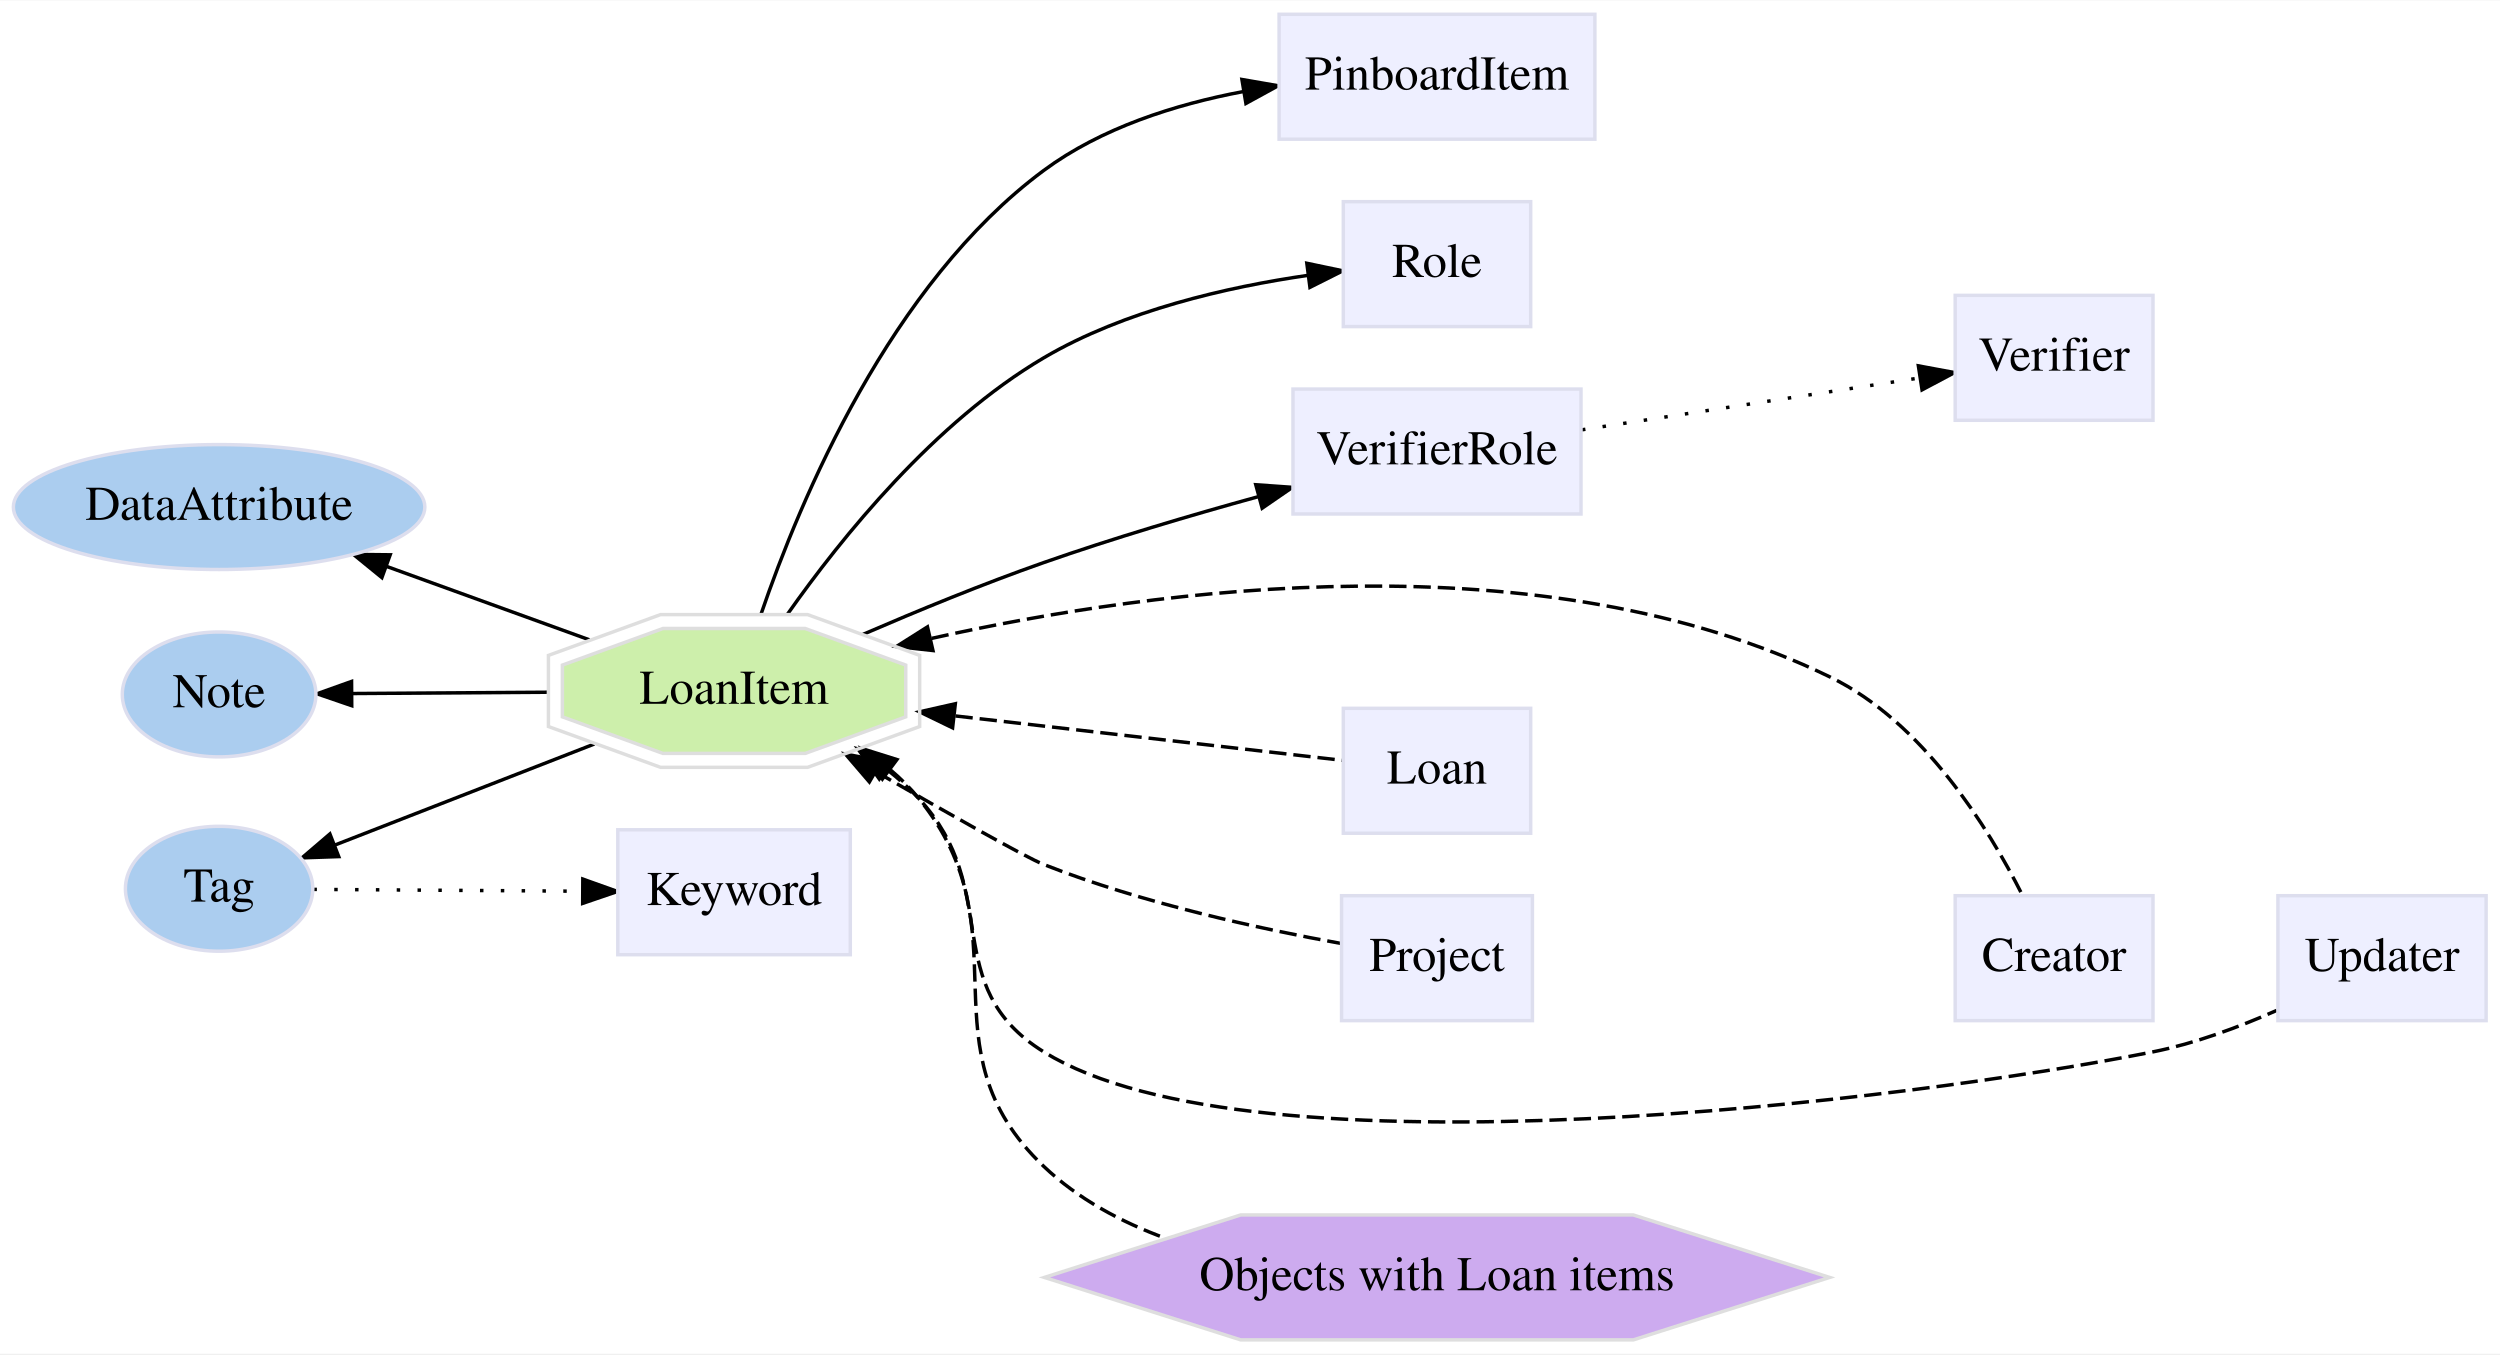
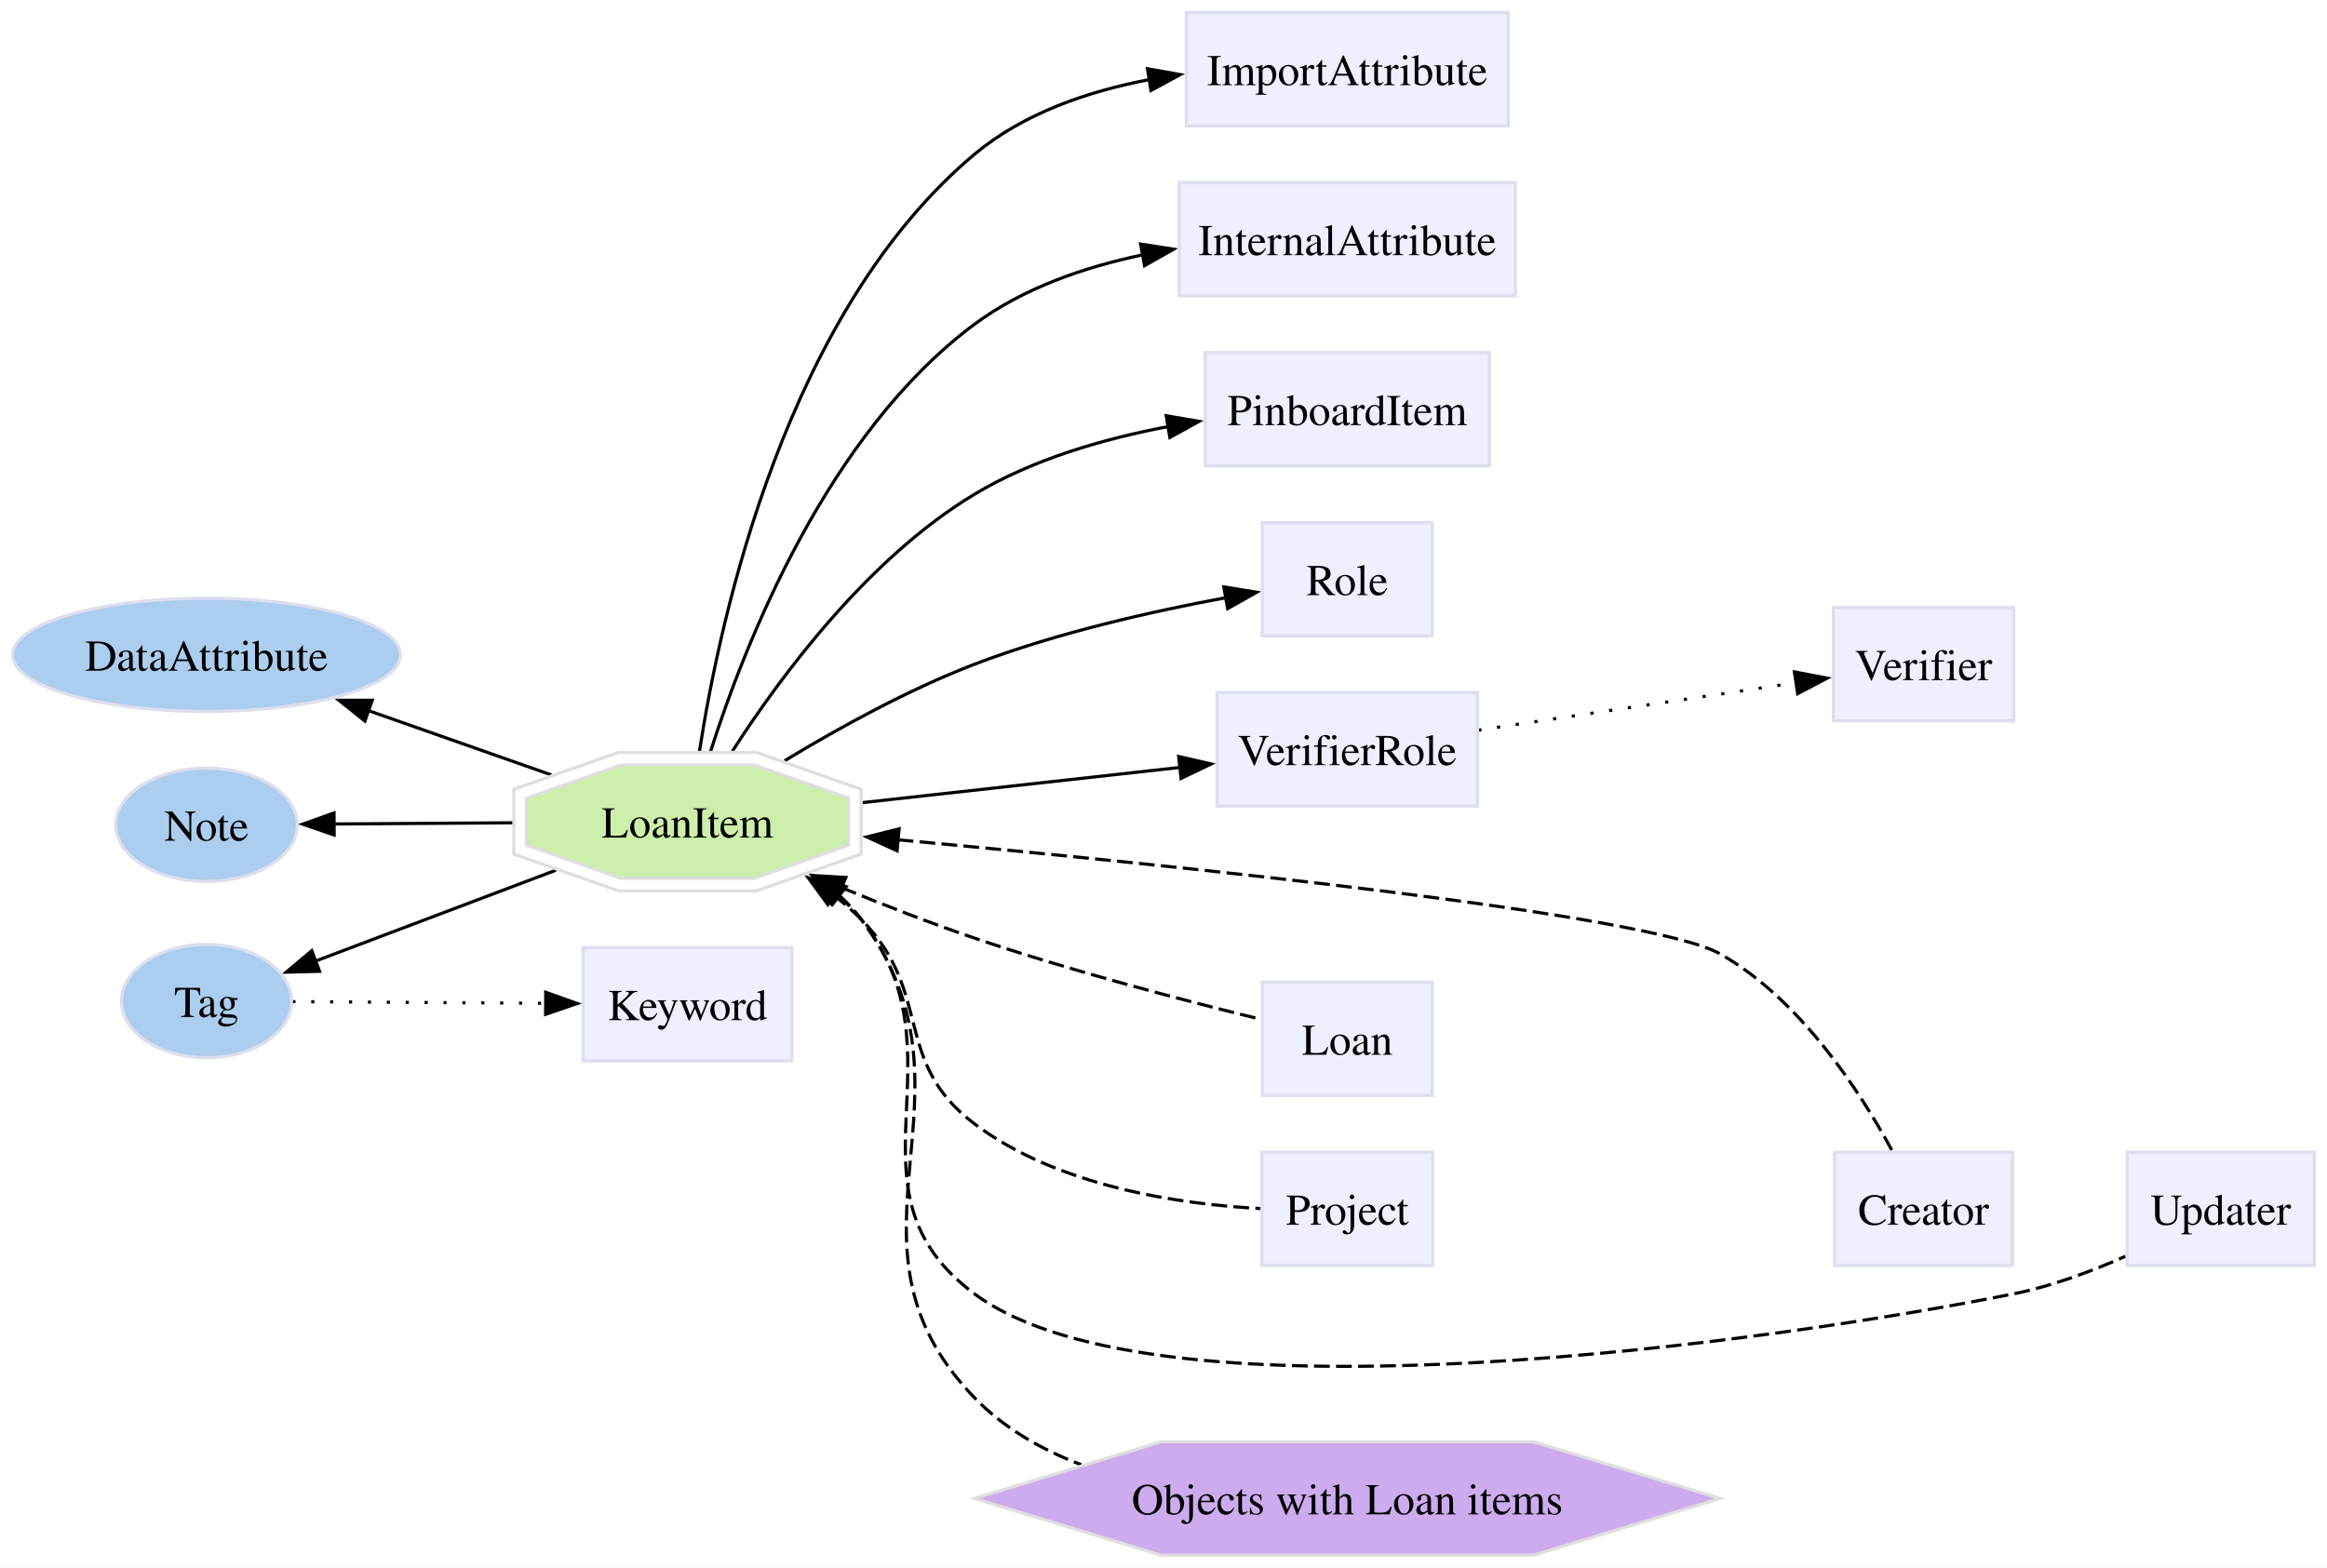
- <svg xmlns="http://www.w3.org/2000/svg" xmlns:xlink="http://www.w3.org/1999/xlink" width="720pt" height="390pt" viewBox="0.00 0.00 720.43 390.00">
-   <g id="graph0" class="graph" transform="scale(1 1) rotate(0) translate(4 386)">
-     <polygon fill="white" stroke="transparent" points="-4,4 -4,-386 716.43,-386 716.43,4 -4,4" />
-     <g id="edge2" class="edge">
-       <path fill="none" stroke="black" stroke-dasharray="1,5" d="M86.32,-129.82C107.86,-129.67 138.82,-129.46 163.92,-129.29" />
-       <polygon fill="black" stroke="black" points="163.95,-132.79 173.93,-129.22 163.91,-125.79 163.95,-132.79" />
+ <svg xmlns="http://www.w3.org/2000/svg" xmlns:xlink="http://www.w3.org/1999/xlink" width="739pt" height="498pt" viewBox="0.00 0.00 739.01 498.00">
+   <g id="graph0" class="graph" transform="scale(1 1) rotate(0) translate(4 494)">
+     <polygon fill="white" stroke="none" points="-4,4 -4,-494 735.01,-494 735.01,4 -4,4" />
+     <g id="edge4" class="edge">
+       <path fill="none" stroke="black" stroke-dasharray="1,5" d="M88.84,-175.83C111.01,-175.68 143.21,-175.47 169.31,-175.29" />
+       <polygon fill="black" stroke="black" points="169.32,-178.79 179.3,-175.23 169.27,-171.79 169.32,-178.79" />
    </g>
    <g id="edge1" class="edge">
-       <path fill="none" stroke="black" d="M165.88,-201.72C147.75,-208.28 126.27,-216.06 107.43,-222.88" />
-       <polygon fill="black" stroke="black" points="106.05,-219.66 97.84,-226.35 108.44,-226.24 106.05,-219.66" />
+       <path fill="none" stroke="black" d="M171.08,-247.85C153.04,-254.2 131.83,-261.65 112.98,-268.28" />
+       <polygon fill="black" stroke="black" points="111.89,-264.95 103.62,-271.57 114.21,-271.56 111.89,-264.95" />
+     </g>
+     <g id="edge8" class="edge">
+       <path fill="none" stroke="black" d="M172.57,-217.59C148.66,-208.55 118.8,-197.26 96.23,-188.72" />
+       <polygon fill="black" stroke="black" points="97.49,-185.46 86.9,-185.19 95.01,-192 97.49,-185.46" />
+     </g>
+     <g id="edge5" class="edge">
+       <path fill="none" stroke="black" d="M158.92,-232.64C140.11,-232.51 119.4,-232.38 102.02,-232.26" />
+       <polygon fill="black" stroke="black" points="102.12,-228.76 92.1,-232.2 102.08,-235.76 102.12,-228.76" />
+     </g>
+     <g id="edge2" class="edge">
+       <path fill="none" stroke="black" d="M218.11,-255.18C224.79,-298.62 245.85,-395.04 305.48,-445 320.95,-457.97 341.45,-464.99 360.99,-468.72" />
+       <polygon fill="black" stroke="black" points="360.41,-472.17 370.84,-470.31 361.52,-465.26 360.41,-472.17" />
+     </g>
+     <g id="edge3" class="edge">
+       <path fill="none" stroke="black" d="M221.64,-255.24C232.67,-289.88 258.84,-356.34 305.48,-391 320.91,-402.47 340.4,-409.18 359.04,-413.08" />
+       <polygon fill="black" stroke="black" points="358.23,-416.49 368.7,-414.84 359.48,-409.6 358.23,-416.49" />
    </g>
    <g id="edge6" class="edge">
-       <path fill="none" stroke="black" d="M167.3,-171.73C143.94,-162.63 114.65,-151.22 92.59,-142.63" />
-       <polygon fill="black" stroke="black" points="93.61,-139.27 83.02,-138.91 91.07,-145.8 93.61,-139.27" />
-     </g>
-     <g id="edge3" class="edge">
-       <path fill="none" stroke="black" d="M154,-186.64C135.32,-186.51 114.68,-186.37 97.52,-186.26" />
-       <polygon fill="black" stroke="black" points="97.36,-182.75 87.34,-186.19 97.31,-189.75 97.36,-182.75" />
-     </g>
-     <g id="edge4" class="edge">
-       <path fill="none" stroke="black" d="M215.31,-209.15C226.63,-242.26 252.59,-304.27 296.78,-337 313.32,-349.25 334.64,-356.02 354.26,-359.73" />
-       <polygon fill="black" stroke="black" points="353.89,-363.21 364.33,-361.4 355.04,-356.31 353.89,-363.21" />
-     </g>
-     <g id="edge5" class="edge">
-       <path fill="none" stroke="black" d="M222.99,-209.21C238.56,-231.32 265.36,-264.52 296.78,-283 320.02,-296.67 349.82,-303.43 372.88,-306.76" />
-       <polygon fill="black" stroke="black" points="372.59,-310.25 382.96,-308.07 373.49,-303.31 372.59,-310.25" />
+       <path fill="none" stroke="black" d="M228.59,-255.38C244,-279.35 271.69,-316.68 305.48,-337 324,-348.14 346.7,-354.68 367.19,-358.53" />
+       <polygon fill="black" stroke="black" points="366.37,-361.94 376.81,-360.15 367.53,-355.04 366.37,-361.94" />
    </g>
    <g id="edge7" class="edge">
-       <path fill="none" stroke="black" d="M244.65,-203.29C260.48,-210.13 279.38,-217.9 296.78,-224 316.74,-231 339.08,-237.61 358.55,-242.98" />
-       <polygon fill="black" stroke="black" points="357.88,-246.43 368.45,-245.68 359.72,-239.67 357.88,-246.43" />
+       <path fill="none" stroke="black" d="M245.17,-252.34C262.25,-262.69 284.42,-274.92 305.48,-283 331.37,-292.93 361.93,-299.82 385.38,-304.15" />
+       <polygon fill="black" stroke="black" points="384.66,-307.57 395.11,-305.87 385.87,-300.68 384.66,-307.57" />
    </g>
    <g id="edge9" class="edge">
-       <path fill="none" stroke="black" stroke-dasharray="5,2" d="M264.46,-202.15C330.09,-216.79 440.48,-231.37 523.43,-191 550.1,-178.02 568.88,-147.81 578.79,-128.18" />
-       <polygon fill="black" stroke="black" points="264.85,-198.65 254.32,-199.81 263.27,-205.47 264.85,-198.65" />
+       <path fill="none" stroke="black" d="M269.86,-239.04C301.06,-242.5 340,-246.82 370.78,-250.23" />
+       <polygon fill="black" stroke="black" points="370.32,-253.7 380.64,-251.32 371.09,-246.74 370.32,-253.7" />
+     </g>
+     <g id="edge11" class="edge">
+       <path fill="none" stroke="black" stroke-dasharray="5,2" d="M281.07,-227.24C369.99,-219.04 520.07,-203.6 542.26,-191 567.77,-176.52 586.71,-147.35 597.02,-128.25" />
+       <polygon fill="black" stroke="black" points="280.9,-223.74 271.26,-228.14 281.54,-230.71 280.9,-223.74" />
+     </g>
+     <g id="edge12" class="edge">
+       <path fill="none" stroke="black" stroke-dasharray="5,2" d="M263.19,-212.07C276.74,-206.5 291.57,-200.73 305.48,-196 336.28,-185.53 372.5,-176.07 396.48,-170.2" />
+       <polygon fill="black" stroke="black" points="261.93,-208.81 254.05,-215.89 264.63,-215.27 261.93,-208.81" />
+     </g>
+     <g id="edge14" class="edge">
+       <path fill="none" stroke="black" stroke-dasharray="5,2" d="M260.61,-209.73C263.77,-207.32 266.77,-204.74 269.48,-202 292.66,-178.48 279.1,-156.87 305.48,-137 332.04,-116.99 370.89,-111.42 396.52,-110.08" />
+       <polygon fill="black" stroke="black" points="258.9,-206.66 252.64,-215.21 262.87,-212.43 258.9,-206.66" />
+     </g>
+     <g id="edge15" class="edge">
+       <path fill="none" stroke="black" stroke-dasharray="5,2" d="M262.08,-209.66C264.78,-207.3 267.29,-204.75 269.48,-202 303.89,-158.77 261.11,-115.93 305.48,-83 364.37,-39.29 563.6,-68.61 635.51,-83 647.58,-85.41 660.2,-90.13 671.06,-94.95" />
+       <polygon fill="black" stroke="black" points="260.01,-206.84 254.11,-215.64 264.21,-212.44 260.01,-206.84" />
+     </g>
+     <g id="edge13" class="edge">
+       <path fill="none" stroke="black" stroke-dasharray="5,2" d="M262.39,-209.7C265,-207.34 267.4,-204.77 269.48,-202 311.03,-146.39 257.22,-99.91 305.48,-50 314.8,-40.36 326.72,-33.53 339.38,-28.71" />
+       <polygon fill="black" stroke="black" points="260.45,-206.78 254.66,-215.66 264.72,-212.33 260.45,-206.78" />
    </g>
    <g id="edge10" class="edge">
-       <path fill="none" stroke="black" stroke-dasharray="5,2" d="M271.34,-179.8C308.98,-175.48 354.84,-170.22 383,-166.99" />
-       <polygon fill="black" stroke="black" points="270.51,-176.37 260.97,-180.99 271.3,-183.32 270.51,-176.37" />
-     </g>
-     <g id="edge12" class="edge">
-       <path fill="none" stroke="black" stroke-dasharray="5,2" d="M248.42,-163.73C269.26,-151.69 291.51,-139.08 296.78,-137 325.14,-125.81 359.42,-118.39 382.59,-114.21" />
-       <polygon fill="black" stroke="black" points="246.53,-160.78 239.63,-168.82 250.04,-166.83 246.53,-160.78" />
-     </g>
-     <g id="edge13" class="edge">
-       <path fill="none" stroke="black" stroke-dasharray="5,2" d="M251.67,-164.3C254.95,-161.73 258.04,-158.96 260.78,-156 285.35,-129.45 266.06,-102.1 296.78,-83 357.1,-45.49 546.77,-69.11 616.43,-83 628.53,-85.41 641.2,-90.13 652.11,-94.95" />
-       <polygon fill="black" stroke="black" points="249.39,-161.63 243.25,-170.27 253.44,-167.34 249.39,-161.63" />
-     </g>
-     <g id="edge11" class="edge">
-       <path fill="none" stroke="black" stroke-dasharray="5,2" d="M252.64,-164.23C255.62,-161.7 258.38,-158.96 260.78,-156 292.12,-117.35 260.73,-84.29 296.78,-50 306.62,-40.64 319.01,-33.98 331.93,-29.26" />
-       <polygon fill="black" stroke="black" points="250.28,-161.62 244.37,-170.41 254.47,-167.23 250.28,-161.62" />
-     </g>
-     <g id="edge8" class="edge">
-       <path fill="none" stroke="black" stroke-dasharray="1,5" d="M451.88,-262.26C481.25,-266.77 520.57,-272.81 549.21,-277.21" />
-       <polygon fill="black" stroke="black" points="548.82,-280.69 559.24,-278.75 549.88,-273.77 548.82,-280.69" />
+       <path fill="none" stroke="black" stroke-dasharray="1,5" d="M465.49,-262.06C495.68,-266.56 536.63,-272.67 566.51,-277.13" />
+       <polygon fill="black" stroke="black" points="565.87,-280.57 576.28,-278.58 566.9,-273.65 565.87,-280.57" />
    </g>
    <g id="node1" class="node">
      <g id="a_node1">
        <a xlink:href="/develop/Data/models.html#data-attribute" xlink:title="DataAttribute" target="_top">
-           <ellipse fill="#abcdef" stroke="#dddeee" cx="59.14" cy="-240" rx="59.29" ry="18" />
-           <text text-anchor="middle" x="59.14" y="-236.3" font-family="Times,serif" font-size="14.00">DataAttribute</text>
+           <ellipse fill="#abcdef" stroke="#dddeee" cx="61.59" cy="-286" rx="61.59" ry="18" />
+           <text text-anchor="middle" x="61.59" y="-280.95" font-family="Times,serif" font-size="14.00">DataAttribute</text>
        </a>
      </g>
    </g>
    <g id="node2" class="node">
      <g id="a_node2">
        <a xlink:href="/develop/Data/models.html#tag" xlink:title="Tag" target="_top">
-           <ellipse fill="#abcdef" stroke="#dddeee" cx="59.14" cy="-130" rx="27" ry="18" />
-           <text text-anchor="middle" x="59.14" y="-126.3" font-family="Times,serif" font-size="14.00">Tag</text>
+           <ellipse fill="#abcdef" stroke="#dddeee" cx="61.59" cy="-176" rx="27" ry="18" />
+           <text text-anchor="middle" x="61.59" y="-170.95" font-family="Times,serif" font-size="14.00">Tag</text>
        </a>
      </g>
    </g>
    <g id="node3" class="node">
      <g id="a_node3">
        <a xlink:href="/develop/Data/models.html#note" xlink:title="Note" target="_top">
-           <ellipse fill="#abcdef" stroke="#dddeee" cx="59.14" cy="-186" rx="27.9" ry="18" />
-           <text text-anchor="middle" x="59.14" y="-182.3" font-family="Times,serif" font-size="14.00">Note</text>
+           <ellipse fill="#abcdef" stroke="#dddeee" cx="61.59" cy="-232" rx="28.83" ry="18" />
+           <text text-anchor="middle" x="61.59" y="-226.95" font-family="Times,serif" font-size="14.00">Note</text>
        </a>
      </g>
    </g>
    <g id="node4" class="node">
      <g id="a_node4">
        <a xlink:href="/develop/Data/models.html#loan-item" xlink:title="LoanItem" target="_top">
-           <polygon fill="#cdefab" stroke="#dedede" points="257.01,-179.54 257.01,-194.46 228.03,-205 187.04,-205 158.06,-194.46 158.06,-179.54 187.04,-169 228.03,-169 257.01,-179.54" />
-           <polygon fill="none" stroke="#dedede" points="261.02,-176.75 261.02,-197.25 228.74,-209 186.33,-209 154.04,-197.25 154.04,-176.75 186.33,-165 228.74,-165 261.02,-176.75" />
-           <text text-anchor="middle" x="207.53" y="-183.3" font-family="Times,serif" font-size="14.00">LoanItem</text>
+           <polygon fill="#cdefab" stroke="#dedede" points="265.48,-225.54 265.48,-240.46 235.51,-251 193.14,-251 163.18,-240.46 163.18,-225.54 193.14,-215 235.51,-215 265.48,-225.54" />
+           <polygon fill="none" stroke="#dedede" points="269.48,-222.71 269.48,-243.29 236.2,-255 192.46,-255 159.18,-243.29 159.18,-222.71 192.46,-211 236.2,-211 269.48,-222.71" />
+           <text text-anchor="middle" x="214.33" y="-227.95" font-family="Times,serif" font-size="14.00">LoanItem</text>
        </a>
      </g>
    </g>
    <g id="node5" class="node">
      <g id="a_node5">
-         <a xlink:href="/develop/Data/models.html#keyword" xlink:title="Keyword" target="_top">
-           <polygon fill="#eeefff" stroke="#dddeee" points="241.03,-147 174.03,-147 174.03,-111 241.03,-111 241.03,-147" />
-           <text text-anchor="middle" x="207.53" y="-125.3" font-family="Times,serif" font-size="14.00">Keyword</text>
+         <a xlink:href="/develop/Data/models.html#import-attribute" xlink:title="ImportAttribute" target="_top">
+           <polygon fill="#eeefff" stroke="#dddeee" points="475,-490 372.75,-490 372.75,-454 475,-454 475,-490" />
+           <text text-anchor="middle" x="423.87" y="-466.95" font-family="Times,serif" font-size="14.00">ImportAttribute</text>
        </a>
      </g>
    </g>
    <g id="node6" class="node">
      <g id="a_node6">
-         <a xlink:href="/develop/Data/models.html#pinboard-item" xlink:title="PinboardItem" target="_top">
-           <polygon fill="#eeefff" stroke="#dddeee" points="455.6,-382 364.6,-382 364.6,-346 455.6,-346 455.6,-382" />
-           <text text-anchor="middle" x="410.1" y="-360.3" font-family="Times,serif" font-size="14.00">PinboardItem</text>
+         <a xlink:href="/develop/Data/models.html#internal-attribute" xlink:title="InternalAttribute" target="_top">
+           <polygon fill="#eeefff" stroke="#dddeee" points="477.25,-436 370.5,-436 370.5,-400 477.25,-400 477.25,-436" />
+           <text text-anchor="middle" x="423.87" y="-412.95" font-family="Times,serif" font-size="14.00">InternalAttribute</text>
        </a>
      </g>
    </g>
    <g id="node7" class="node">
      <g id="a_node7">
-         <a xlink:href="/develop/Data/models.html#role" xlink:title="Role" target="_top">
-           <polygon fill="#eeefff" stroke="#dddeee" points="437.1,-328 383.1,-328 383.1,-292 437.1,-292 437.1,-328" />
-           <text text-anchor="middle" x="410.1" y="-306.3" font-family="Times,serif" font-size="14.00">Role</text>
+         <a xlink:href="/develop/Data/models.html#keyword" xlink:title="Keyword" target="_top">
+           <polygon fill="#eeefff" stroke="#dddeee" points="247.45,-193 181.2,-193 181.2,-157 247.45,-157 247.45,-193" />
+           <text text-anchor="middle" x="214.33" y="-169.95" font-family="Times,serif" font-size="14.00">Keyword</text>
        </a>
      </g>
    </g>
    <g id="node8" class="node">
      <g id="a_node8">
-         <a xlink:href="/develop/Data/models.html#verifier-role" xlink:title="VerifierRole" target="_top">
-           <polygon fill="#eeefff" stroke="#dddeee" points="451.6,-274 368.6,-274 368.6,-238 451.6,-238 451.6,-274" />
-           <text text-anchor="middle" x="410.1" y="-252.3" font-family="Times,serif" font-size="14.00">VerifierRole</text>
+         <a xlink:href="/develop/Data/models.html#pinboard-item" xlink:title="PinboardItem" target="_top">
+           <polygon fill="#eeefff" stroke="#dddeee" points="469,-382 378.75,-382 378.75,-346 469,-346 469,-382" />
+           <text text-anchor="middle" x="423.87" y="-358.95" font-family="Times,serif" font-size="14.00">PinboardItem</text>
        </a>
      </g>
    </g>
    <g id="node9" class="node">
      <g id="a_node9">
-         <a xlink:href="/develop/Data/models.html#verifier" xlink:title="Verifier" target="_top">
-           <polygon fill="#eeefff" stroke="#dddeee" points="616.43,-301 559.43,-301 559.43,-265 616.43,-265 616.43,-301" />
-           <text text-anchor="middle" x="587.93" y="-279.3" font-family="Times,serif" font-size="14.00">Verifier</text>
+         <a xlink:href="/develop/Data/models.html#role" xlink:title="Role" target="_top">
+           <polygon fill="#eeefff" stroke="#dddeee" points="450.87,-328 396.87,-328 396.87,-292 450.87,-292 450.87,-328" />
+           <text text-anchor="middle" x="423.87" y="-304.95" font-family="Times,serif" font-size="14.00">Role</text>
        </a>
      </g>
    </g>
    <g id="node10" class="node">
      <g id="a_node10">
-         <a xlink:href="/develop/Data/models.html#creator" xlink:title="Creator" target="_top">
-           <polygon fill="#eeefff" stroke="#dddeee" points="616.43,-128 559.43,-128 559.43,-92 616.43,-92 616.43,-128" />
-           <text text-anchor="middle" x="587.93" y="-106.3" font-family="Times,serif" font-size="14.00">Creator</text>
+         <a xlink:href="/develop/Data/models.html#verifier-role" xlink:title="VerifierRole" target="_top">
+           <polygon fill="#eeefff" stroke="#dddeee" points="465.25,-274 382.5,-274 382.5,-238 465.25,-238 465.25,-274" />
+           <text text-anchor="middle" x="423.87" y="-250.95" font-family="Times,serif" font-size="14.00">VerifierRole</text>
        </a>
      </g>
    </g>
    <g id="node11" class="node">
      <g id="a_node11">
-         <a xlink:href="/develop/Data/models.html#loan" xlink:title="Loan" target="_top">
-           <polygon fill="#eeefff" stroke="#dddeee" points="437.1,-182 383.1,-182 383.1,-146 437.1,-146 437.1,-182" />
-           <text text-anchor="middle" x="410.1" y="-160.3" font-family="Times,serif" font-size="14.00">Loan</text>
+         <a xlink:href="/develop/Data/models.html#verifier" xlink:title="Verifier" target="_top">
+           <polygon fill="#eeefff" stroke="#dddeee" points="635.51,-301 578.26,-301 578.26,-265 635.51,-265 635.51,-301" />
+           <text text-anchor="middle" x="606.89" y="-277.95" font-family="Times,serif" font-size="14.00">Verifier</text>
        </a>
      </g>
    </g>
    <g id="node12" class="node">
      <g id="a_node12">
-         <a xlink:href="/develop/Data/models.html#project" xlink:title="Project" target="_top">
-           <polygon fill="#eeefff" stroke="#dddeee" points="437.6,-128 382.6,-128 382.6,-92 437.6,-92 437.6,-128" />
-           <text text-anchor="middle" x="410.1" y="-106.3" font-family="Times,serif" font-size="14.00">Project</text>
+         <a xlink:href="/develop/Data/models.html#creator" xlink:title="Creator" target="_top">
+           <polygon fill="#eeefff" stroke="#dddeee" points="635.14,-128 578.64,-128 578.64,-92 635.14,-92 635.14,-128" />
+           <text text-anchor="middle" x="606.89" y="-104.95" font-family="Times,serif" font-size="14.00">Creator</text>
        </a>
      </g>
    </g>
    <g id="node13" class="node">
      <g id="a_node13">
-         <a xlink:href="/develop/Data/models.html#updater" xlink:title="Updater" target="_top">
-           <polygon fill="#eeefff" stroke="#dddeee" points="712.43,-128 652.43,-128 652.43,-92 712.43,-92 712.43,-128" />
-           <text text-anchor="middle" x="682.43" y="-106.3" font-family="Times,serif" font-size="14.00">Updater</text>
+         <a xlink:href="/develop/Data/models.html#loan" xlink:title="Loan" target="_top">
+           <polygon fill="#eeefff" stroke="#dddeee" points="450.87,-182 396.87,-182 396.87,-146 450.87,-146 450.87,-182" />
+           <text text-anchor="middle" x="423.87" y="-158.95" font-family="Times,serif" font-size="14.00">Loan</text>
        </a>
      </g>
    </g>
    <g id="node14" class="node">
      <g id="a_node14">
+         <a xlink:href="/develop/Data/models.html#project" xlink:title="Project" target="_top">
+           <polygon fill="#eeefff" stroke="#dddeee" points="451,-128 396.75,-128 396.75,-92 451,-92 451,-128" />
+           <text text-anchor="middle" x="423.87" y="-104.95" font-family="Times,serif" font-size="14.00">Project</text>
+         </a>
+       </g>
+     </g>
+     <g id="node15" class="node">
+       <g id="a_node15">
+         <a xlink:href="/develop/Data/models.html#updater" xlink:title="Updater" target="_top">
+           <polygon fill="#eeefff" stroke="#dddeee" points="731.01,-128 671.51,-128 671.51,-92 731.01,-92 731.01,-128" />
+           <text text-anchor="middle" x="701.26" y="-104.95" font-family="Times,serif" font-size="14.00">Updater</text>
+         </a>
+       </g>
+     </g>
+     <g id="node16" class="node">
+       <g id="a_node16">
        <a xlink:href="/develop/Data/models.html#objects with loan item" xlink:title="Objects with Loan items" target="_top">
-           <polygon fill="#cdabef" stroke="#dedede" points="523.25,-18 466.68,-36 353.53,-36 296.95,-18 353.53,0 466.68,0 523.25,-18" />
-           <text text-anchor="middle" x="410.1" y="-14.3" font-family="Times,serif" font-size="14.00">Objects with Loan items</text>
+           <polygon fill="#cdabef" stroke="#dedede" points="542.26,-18 483.07,-36 364.67,-36 305.48,-18 364.67,0 483.07,0 542.26,-18" />
+           <text text-anchor="middle" x="423.87" y="-12.95" font-family="Times,serif" font-size="14.00">Objects with Loan items</text>
        </a>
      </g>
    </g>
  </g>
</svg>
